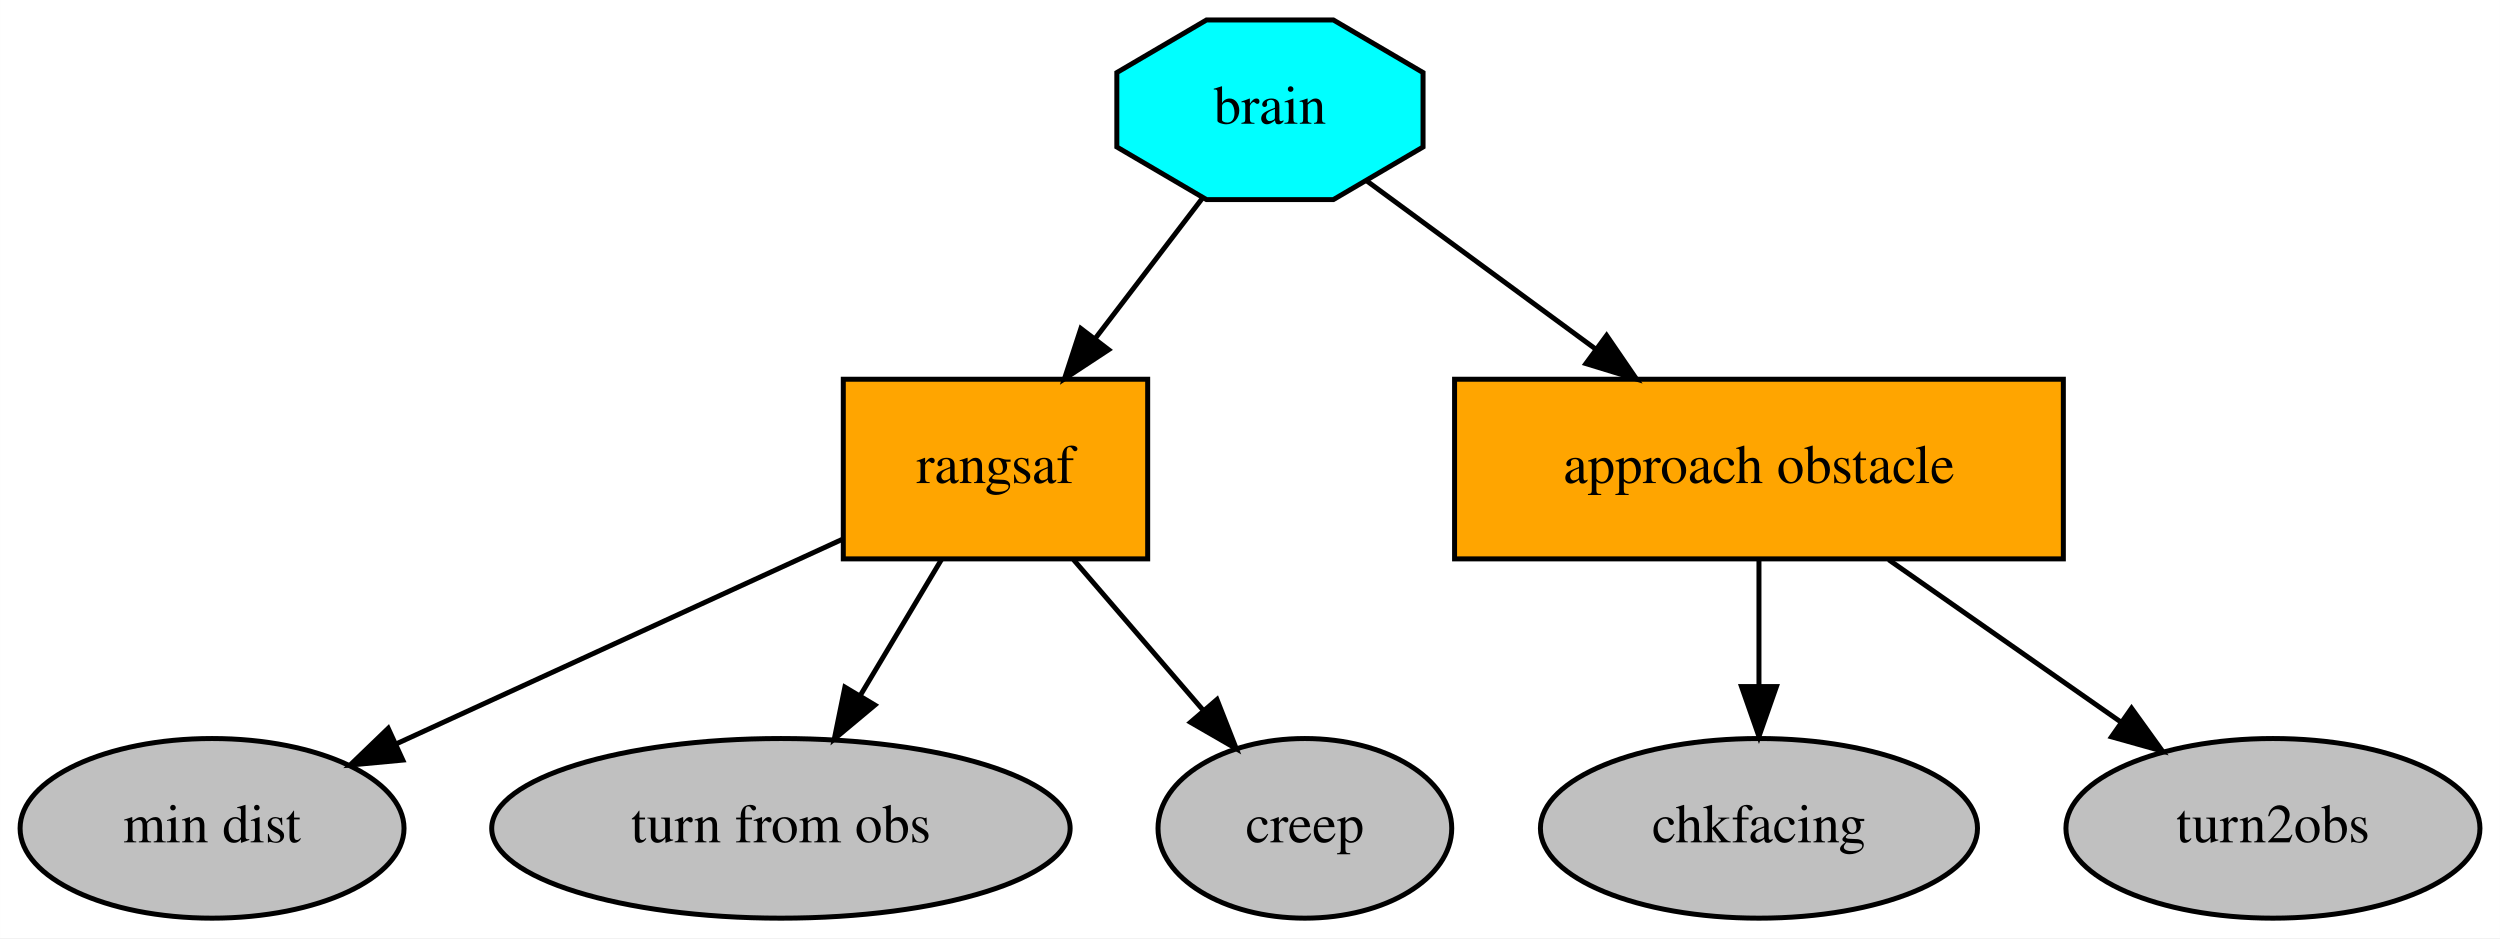
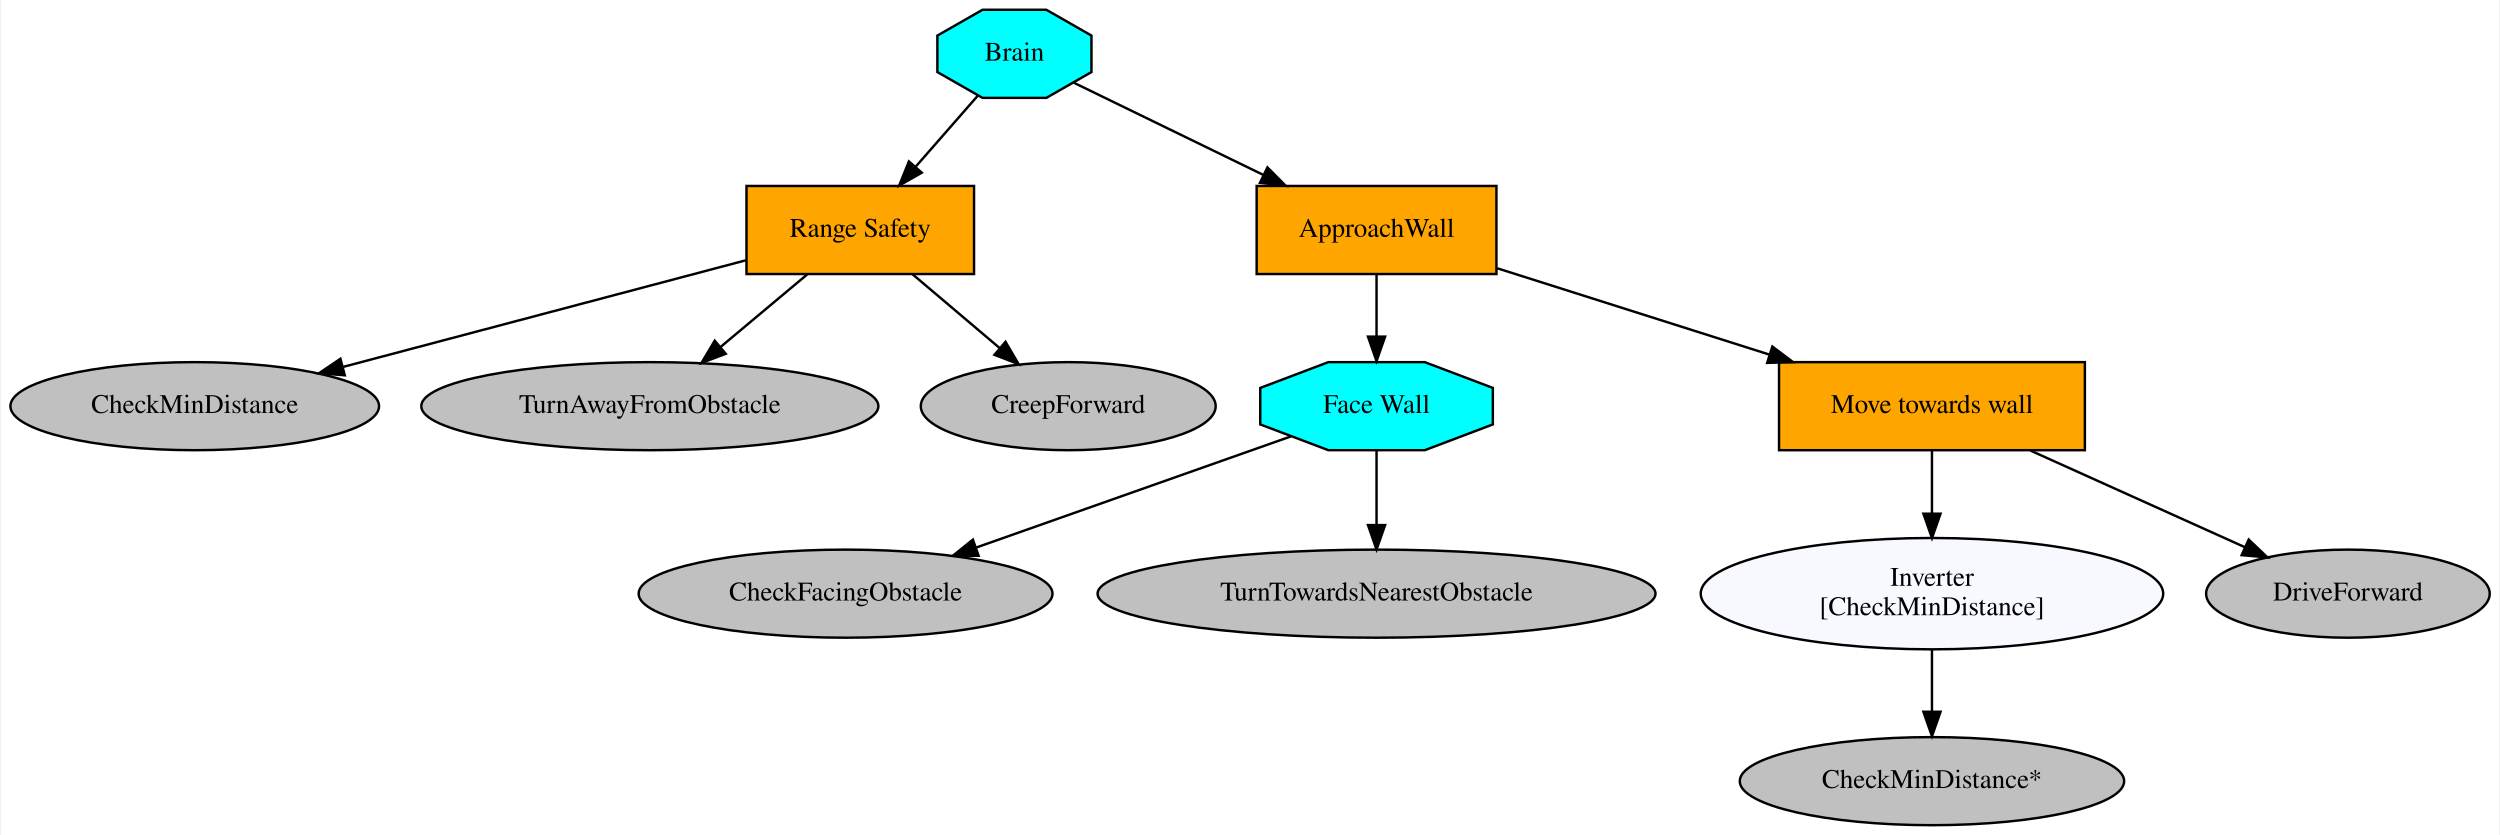
- <svg xmlns="http://www.w3.org/2000/svg" width="501pt" height="188pt" viewBox="0.00 0.00 500.98 188.00">
-   <g id="graph0" class="graph" transform="scale(1 1) rotate(0) translate(4 184)">
-     <polygon fill="#ffffff" stroke="transparent" points="-4,4 -4,-184 496.978,-184 496.978,4 -4,4" />
+ <svg xmlns="http://www.w3.org/2000/svg" width="1021pt" height="341pt" viewBox="0.00 0.00 1020.90 341.25">
+   <g id="graph0" class="graph" transform="scale(1 1) rotate(0) translate(4 337.2548)">
+     <polygon fill="#ffffff" stroke="transparent" points="-4,4 -4,-337.255 1016.896,-337.255 1016.896,4 -4,4" />
    <g id="node1" class="node">
-       <polygon fill="#00ffff" stroke="#000000" points="281.169,-154.544 281.169,-169.456 263.195,-180 237.776,-180 219.802,-169.456 219.802,-154.544 237.776,-144 263.195,-144 281.169,-154.544" />
-       <text text-anchor="middle" x="250.486" y="-159.2" font-family="Times,serif" font-size="11.00" fill="#000000">brain</text>
+       <polygon fill="#00ffff" stroke="#000000" points="441.654,-307.799 441.654,-322.711 423.209,-333.255 397.125,-333.255 378.68,-322.711 378.68,-307.799 397.125,-297.255 423.209,-297.255 441.654,-307.799" />
+       <text text-anchor="middle" x="410.167" y="-312.455" font-family="Times,serif" font-size="11.00" fill="#000000">Brain</text>
    </g>
    <g id="node2" class="node">
-       <polygon fill="#ffa500" stroke="#000000" points="225.986,-108 164.986,-108 164.986,-72 225.986,-72 225.986,-108" />
-       <text text-anchor="middle" x="195.486" y="-87.2" font-family="Times,serif" font-size="11.00" fill="#000000">rangsaf</text>
+       <polygon fill="#ffa500" stroke="#000000" points="393.667,-261.255 300.667,-261.255 300.667,-225.255 393.667,-225.255 393.667,-261.255" />
+       <text text-anchor="middle" x="347.167" y="-240.455" font-family="Times,serif" font-size="11.00" fill="#000000">Range Safety</text>
    </g>
    <g id="edge1" class="edge">
-       <path fill="none" stroke="#000000" d="M236.89,-144.202C230.46,-135.785 222.654,-125.567 215.561,-116.281" />
-       <polygon fill="#000000" stroke="#000000" points="218.159,-113.915 209.307,-108.093 212.596,-118.165 218.159,-113.915" />
+       <path fill="none" stroke="#000000" d="M395.237,-298.192C387.675,-289.55 378.333,-278.873 369.901,-269.236" />
+       <polygon fill="#000000" stroke="#000000" points="372.311,-266.675 363.091,-261.454 367.043,-271.285 372.311,-266.675" />
    </g>
    <g id="node6" class="node">
-       <polygon fill="#ffa500" stroke="#000000" points="409.486,-108 287.486,-108 287.486,-72 409.486,-72 409.486,-108" />
-       <text text-anchor="middle" x="348.486" y="-87.2" font-family="Times,serif" font-size="11.00" fill="#000000">approach obstacle</text>
+       <polygon fill="#ffa500" stroke="#000000" points="607.167,-261.255 509.167,-261.255 509.167,-225.255 607.167,-225.255 607.167,-261.255" />
+       <text text-anchor="middle" x="558.167" y="-240.455" font-family="Times,serif" font-size="11.00" fill="#000000">ApproachWall</text>
    </g>
    <g id="edge5" class="edge">
-       <path fill="none" stroke="#000000" d="M269.847,-147.775C282.932,-138.162 300.532,-125.231 315.765,-114.04" />
-       <polygon fill="#000000" stroke="#000000" points="317.953,-116.775 323.94,-108.034 313.809,-111.134 317.953,-116.775" />
+       <path fill="none" stroke="#000000" d="M434.275,-303.526C455.212,-293.341 486.123,-278.304 511.83,-265.797" />
+       <polygon fill="#000000" stroke="#000000" points="513.577,-268.84 521.038,-261.318 510.514,-262.545 513.577,-268.84" />
    </g>
    <g id="node3" class="node">
-       <ellipse fill="#c0c0c0" stroke="#000000" cx="38.486" cy="-18" rx="38.471" ry="18" />
-       <text text-anchor="middle" x="38.486" y="-15.2" font-family="Times,serif" font-size="11.00" fill="#000000">min dist</text>
+       <ellipse fill="#c0c0c0" stroke="#000000" cx="75.167" cy="-171.255" rx="75.335" ry="18" />
+       <text text-anchor="middle" x="75.167" y="-168.455" font-family="Times,serif" font-size="11.00" fill="#000000">CheckMinDistance</text>
    </g>
    <g id="edge2" class="edge">
-       <path fill="none" stroke="#000000" d="M164.842,-75.947C139.218,-64.195 102.592,-47.399 75.365,-34.913" />
-       <polygon fill="#000000" stroke="#000000" points="76.708,-31.678 66.16,-30.691 73.79,-38.041 76.708,-31.678" />
+       <path fill="none" stroke="#000000" d="M300.409,-230.878C254.841,-218.816 185.343,-200.419 135.601,-187.252" />
+       <polygon fill="#000000" stroke="#000000" points="136.492,-183.868 125.93,-184.692 134.701,-190.634 136.492,-183.868" />
    </g>
    <g id="node4" class="node">
-       <ellipse fill="#c0c0c0" stroke="#000000" cx="152.486" cy="-18" rx="57.958" ry="18" />
-       <text text-anchor="middle" x="152.486" y="-15.2" font-family="Times,serif" font-size="11.00" fill="#000000">turn from obs</text>
+       <ellipse fill="#c0c0c0" stroke="#000000" cx="261.167" cy="-171.255" rx="93.415" ry="18" />
+       <text text-anchor="middle" x="261.167" y="-168.455" font-family="Times,serif" font-size="11.00" fill="#000000">TurnAwayFromObstacle</text>
    </g>
    <g id="edge3" class="edge">
-       <path fill="none" stroke="#000000" d="M184.635,-71.831C179.709,-63.583 173.785,-53.663 168.371,-44.599" />
-       <polygon fill="#000000" stroke="#000000" points="171.316,-42.704 163.184,-35.913 165.306,-46.294 171.316,-42.704" />
+       <path fill="none" stroke="#000000" d="M325.466,-225.086C314.712,-216.083 301.579,-205.088 289.993,-195.388" />
+       <polygon fill="#000000" stroke="#000000" points="292.182,-192.656 282.267,-188.92 287.688,-198.023 292.182,-192.656" />
    </g>
    <g id="node5" class="node">
-       <ellipse fill="#c0c0c0" stroke="#000000" cx="257.486" cy="-18" rx="29.431" ry="18" />
-       <text text-anchor="middle" x="257.486" y="-15.2" font-family="Times,serif" font-size="11.00" fill="#000000">creep</text>
+       <ellipse fill="#c0c0c0" stroke="#000000" cx="432.167" cy="-171.255" rx="60.268" ry="18" />
+       <text text-anchor="middle" x="432.167" y="-168.455" font-family="Times,serif" font-size="11.00" fill="#000000">CreepForward</text>
    </g>
    <g id="edge4" class="edge">
-       <path fill="none" stroke="#000000" d="M211.131,-71.831C218.978,-62.718 228.582,-51.566 237.008,-41.781" />
-       <polygon fill="#000000" stroke="#000000" points="239.872,-43.818 243.745,-33.957 234.568,-39.251 239.872,-43.818" />
+       <path fill="none" stroke="#000000" d="M368.616,-225.086C379.405,-215.947 392.616,-204.757 404.192,-194.952" />
+       <polygon fill="#000000" stroke="#000000" points="406.527,-197.56 411.895,-188.426 402.003,-192.219 406.527,-197.56" />
    </g>
    <g id="node7" class="node">
-       <ellipse fill="#c0c0c0" stroke="#000000" cx="348.486" cy="-18" rx="43.796" ry="18" />
-       <text text-anchor="middle" x="348.486" y="-15.2" font-family="Times,serif" font-size="11.00" fill="#000000">chkfacing</text>
+       <polygon fill="#00ffff" stroke="#000000" points="605.696,-163.799 605.696,-178.711 577.854,-189.255 538.48,-189.255 510.638,-178.711 510.638,-163.799 538.48,-153.255 577.854,-153.255 605.696,-163.799" />
+       <text text-anchor="middle" x="558.167" y="-168.455" font-family="Times,serif" font-size="11.00" fill="#000000">Face Wall</text>
    </g>
    <g id="edge6" class="edge">
-       <path fill="none" stroke="#000000" d="M348.486,-71.831C348.486,-64.131 348.486,-54.974 348.486,-46.417" />
-       <polygon fill="#000000" stroke="#000000" points="351.986,-46.413 348.486,-36.413 344.986,-46.413 351.986,-46.413" />
+       <path fill="none" stroke="#000000" d="M558.167,-225.086C558.167,-217.386 558.167,-208.229 558.167,-199.672" />
+       <polygon fill="#000000" stroke="#000000" points="561.667,-199.668 558.167,-189.668 554.667,-199.668 561.667,-199.668" />
+     </g>
+     <g id="node10" class="node">
+       <polygon fill="#ffa500" stroke="#000000" points="847.667,-189.255 722.667,-189.255 722.667,-153.255 847.667,-153.255 847.667,-189.255" />
+       <text text-anchor="middle" x="785.167" y="-168.455" font-family="Times,serif" font-size="11.00" fill="#000000">Move towards wall</text>
+     </g>
+     <g id="edge9" class="edge">
+       <path fill="none" stroke="#000000" d="M607.423,-227.632C639.962,-217.311 683.004,-203.659 718.583,-192.374" />
+       <polygon fill="#000000" stroke="#000000" points="719.931,-195.618 728.405,-189.259 717.815,-188.946 719.931,-195.618" />
    </g>
    <g id="node8" class="node">
-       <ellipse fill="#c0c0c0" stroke="#000000" cx="451.486" cy="-18" rx="41.485" ry="18" />
-       <text text-anchor="middle" x="451.486" y="-15.2" font-family="Times,serif" font-size="11.00" fill="#000000">turn2obs</text>
+       <ellipse fill="#c0c0c0" stroke="#000000" cx="341.167" cy="-94.627" rx="84.578" ry="18" />
+       <text text-anchor="middle" x="341.167" y="-91.827" font-family="Times,serif" font-size="11.00" fill="#000000">CheckFacingObstacle</text>
    </g>
    <g id="edge7" class="edge">
-       <path fill="none" stroke="#000000" d="M374.477,-71.831C388.625,-61.941 406.21,-49.649 421.002,-39.309" />
-       <polygon fill="#000000" stroke="#000000" points="423.151,-42.077 429.342,-33.479 419.141,-36.34 423.151,-42.077" />
+       <path fill="none" stroke="#000000" d="M523.302,-158.943C488.549,-146.671 434.711,-127.66 394.569,-113.485" />
+       <polygon fill="#000000" stroke="#000000" points="395.532,-110.113 384.938,-110.084 393.202,-116.714 395.532,-110.113" />
+     </g>
+     <g id="node9" class="node">
+       <ellipse fill="#c0c0c0" stroke="#000000" cx="558.167" cy="-94.627" rx="114.009" ry="18" />
+       <text text-anchor="middle" x="558.167" y="-91.827" font-family="Times,serif" font-size="11.00" fill="#000000">TurnTowardsNearestObstacle</text>
+     </g>
+     <g id="edge8" class="edge">
+       <path fill="none" stroke="#000000" d="M558.167,-153.095C558.167,-144.029 558.167,-132.859 558.167,-122.719" />
+       <polygon fill="#000000" stroke="#000000" points="561.667,-122.657 558.167,-112.657 554.667,-122.657 561.667,-122.657" />
+     </g>
+     <g id="node11" class="node">
+       <ellipse fill="#f8f8ff" stroke="#000000" cx="785.167" cy="-94.627" rx="94.505" ry="22.756" />
+       <text text-anchor="middle" x="785.167" y="-97.827" font-family="Times,serif" font-size="11.00" fill="#000000">Inverter</text>
+       <text text-anchor="middle" x="785.167" y="-85.827" font-family="Times,serif" font-size="11.00" fill="#000000">[CheckMinDistance]</text>
+     </g>
+     <g id="edge10" class="edge">
+       <path fill="none" stroke="#000000" d="M785.167,-153.095C785.167,-145.397 785.167,-136.182 785.167,-127.368" />
+       <polygon fill="#000000" stroke="#000000" points="788.667,-127.322 785.167,-117.322 781.667,-127.322 788.667,-127.322" />
+     </g>
+     <g id="node13" class="node">
+       <ellipse fill="#c0c0c0" stroke="#000000" cx="955.167" cy="-94.627" rx="57.958" ry="18" />
+       <text text-anchor="middle" x="955.167" y="-91.827" font-family="Times,serif" font-size="11.00" fill="#000000">DriveForward</text>
+     </g>
+     <g id="edge12" class="edge">
+       <path fill="none" stroke="#000000" d="M825.455,-153.095C851.892,-141.179 886.396,-125.626 913.171,-113.557" />
+       <polygon fill="#000000" stroke="#000000" points="914.615,-116.745 922.293,-109.445 911.739,-110.364 914.615,-116.745" />
+     </g>
+     <g id="node12" class="node">
+       <ellipse fill="#c0c0c0" stroke="#000000" cx="785.167" cy="-18" rx="78.551" ry="18" />
+       <text text-anchor="middle" x="785.167" y="-15.2" font-family="Times,serif" font-size="11.00" fill="#000000">CheckMinDistance*</text>
+     </g>
+     <g id="edge11" class="edge">
+       <path fill="none" stroke="#000000" d="M785.167,-71.637C785.167,-63.702 785.167,-54.717 785.167,-46.401" />
+       <polygon fill="#000000" stroke="#000000" points="788.667,-46.354 785.167,-36.354 781.667,-46.354 788.667,-46.354" />
    </g>
  </g>
</svg>
